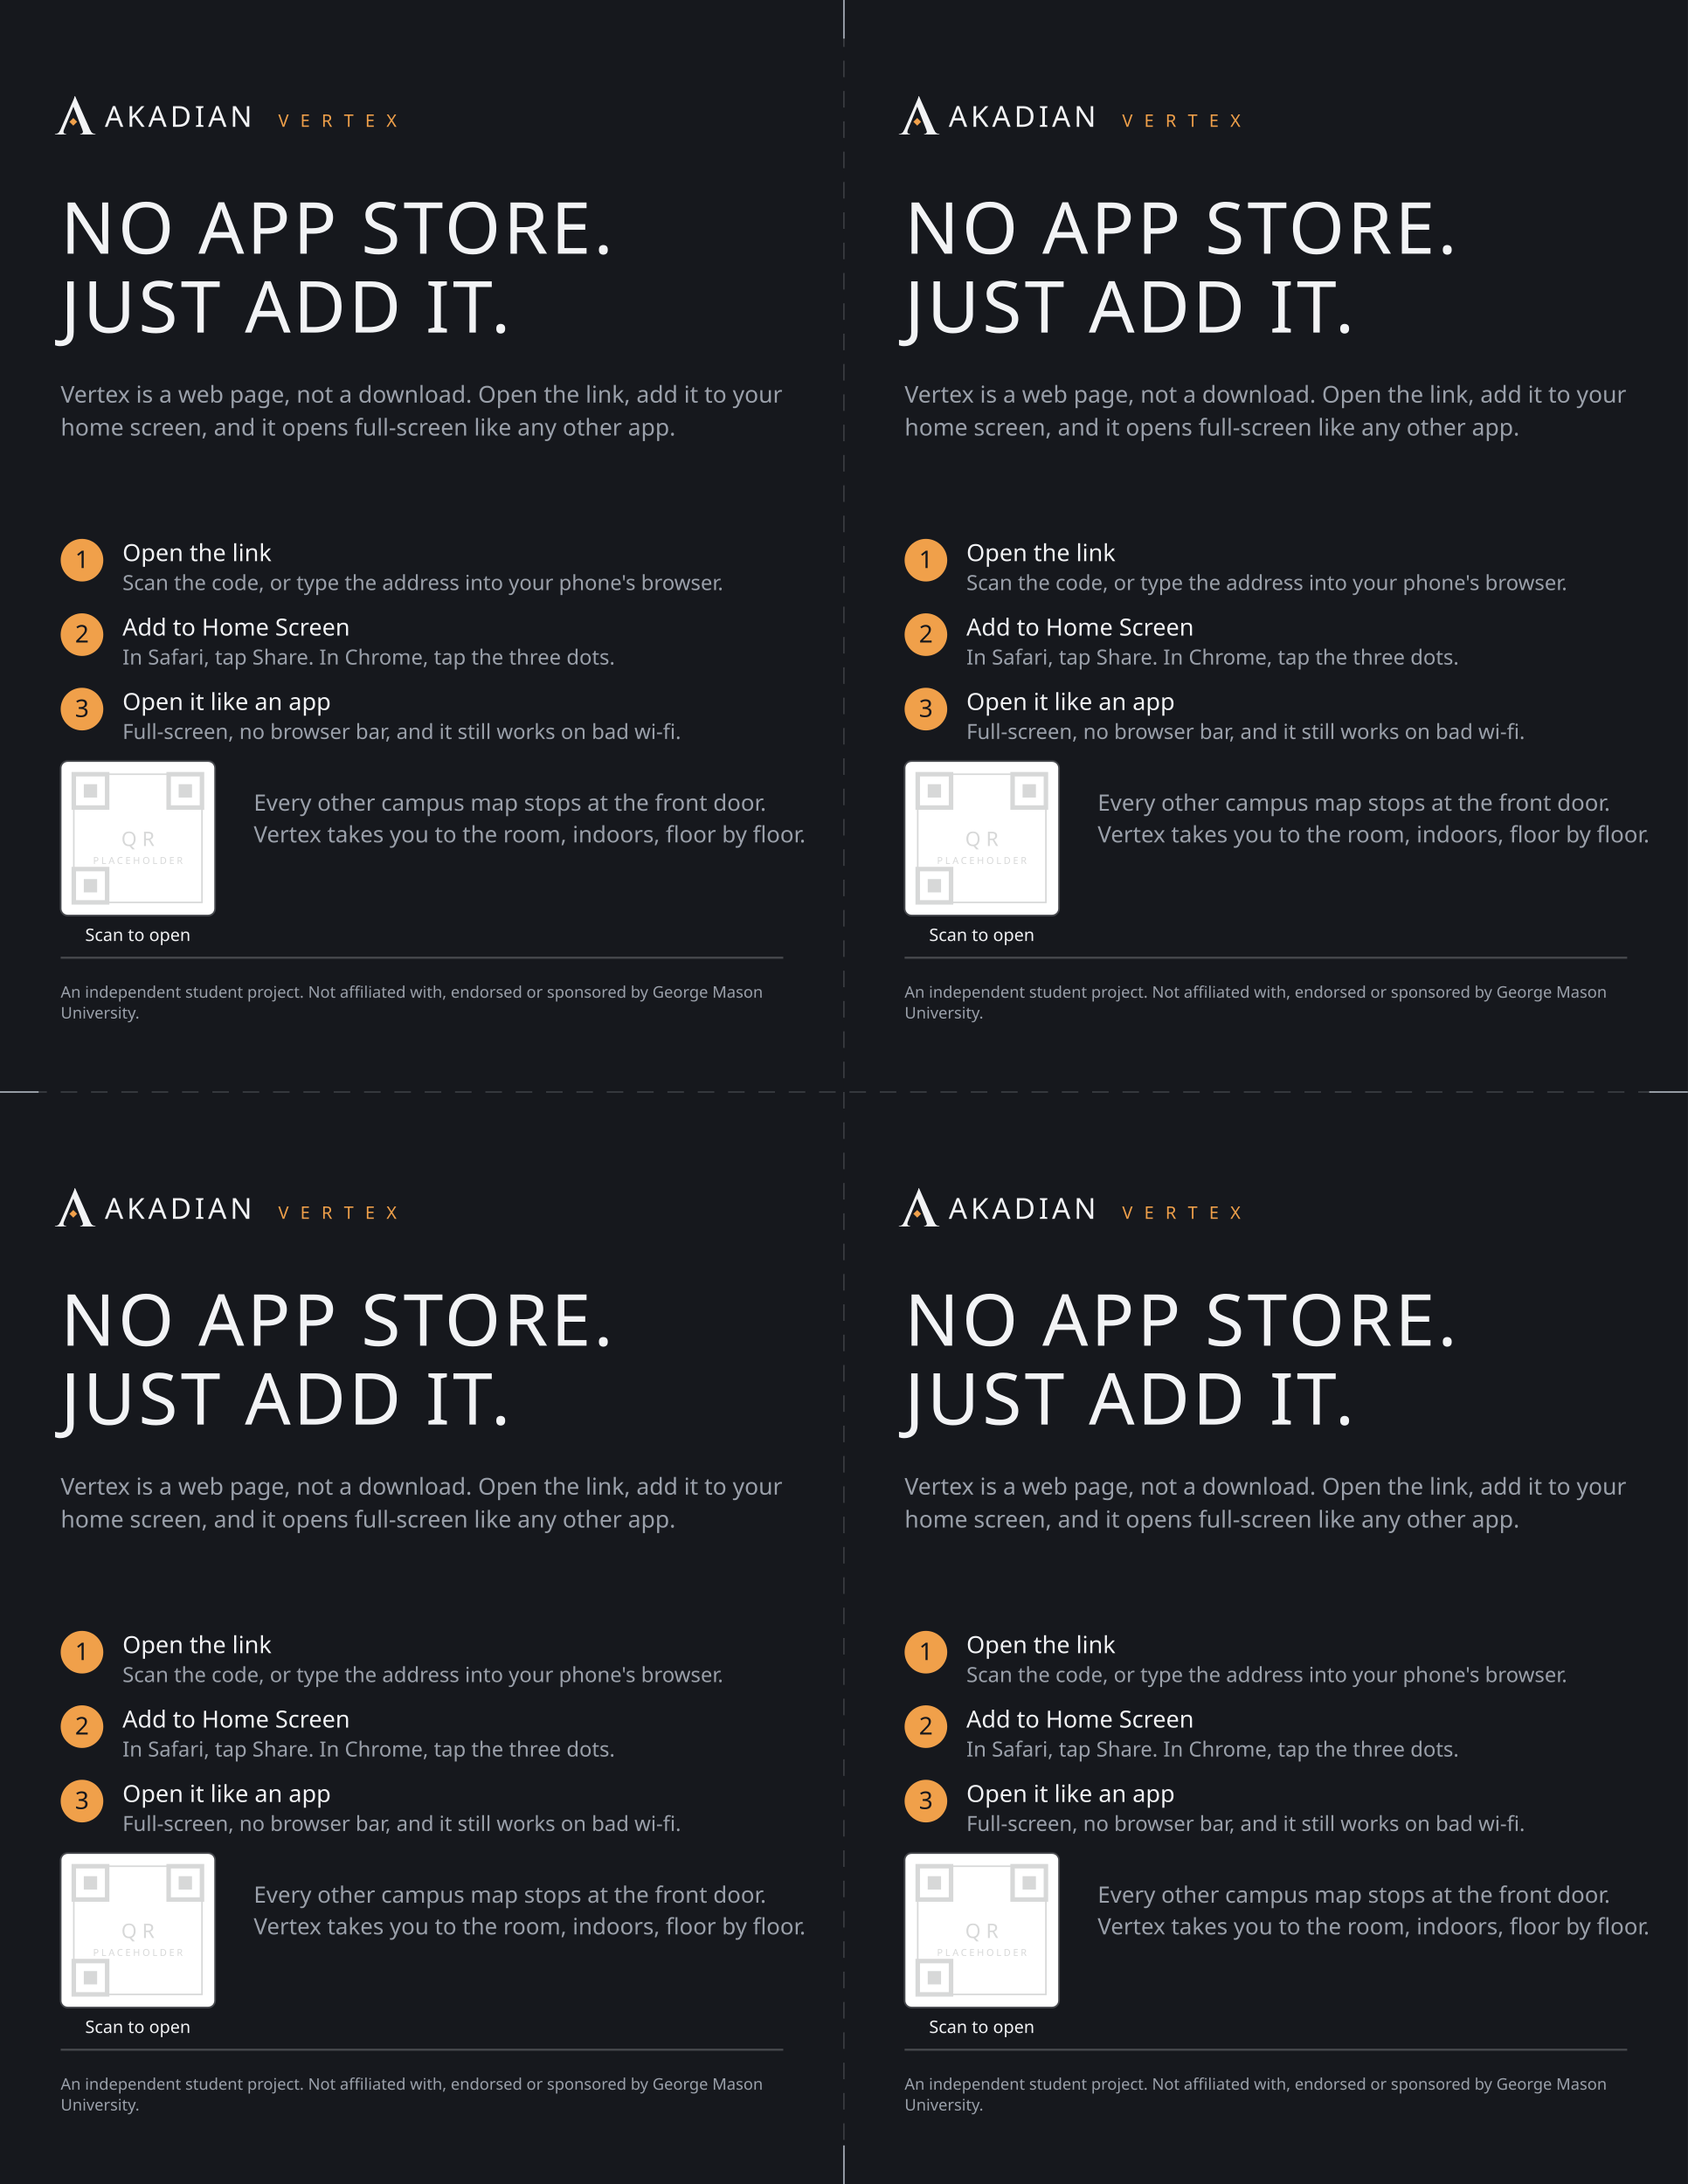
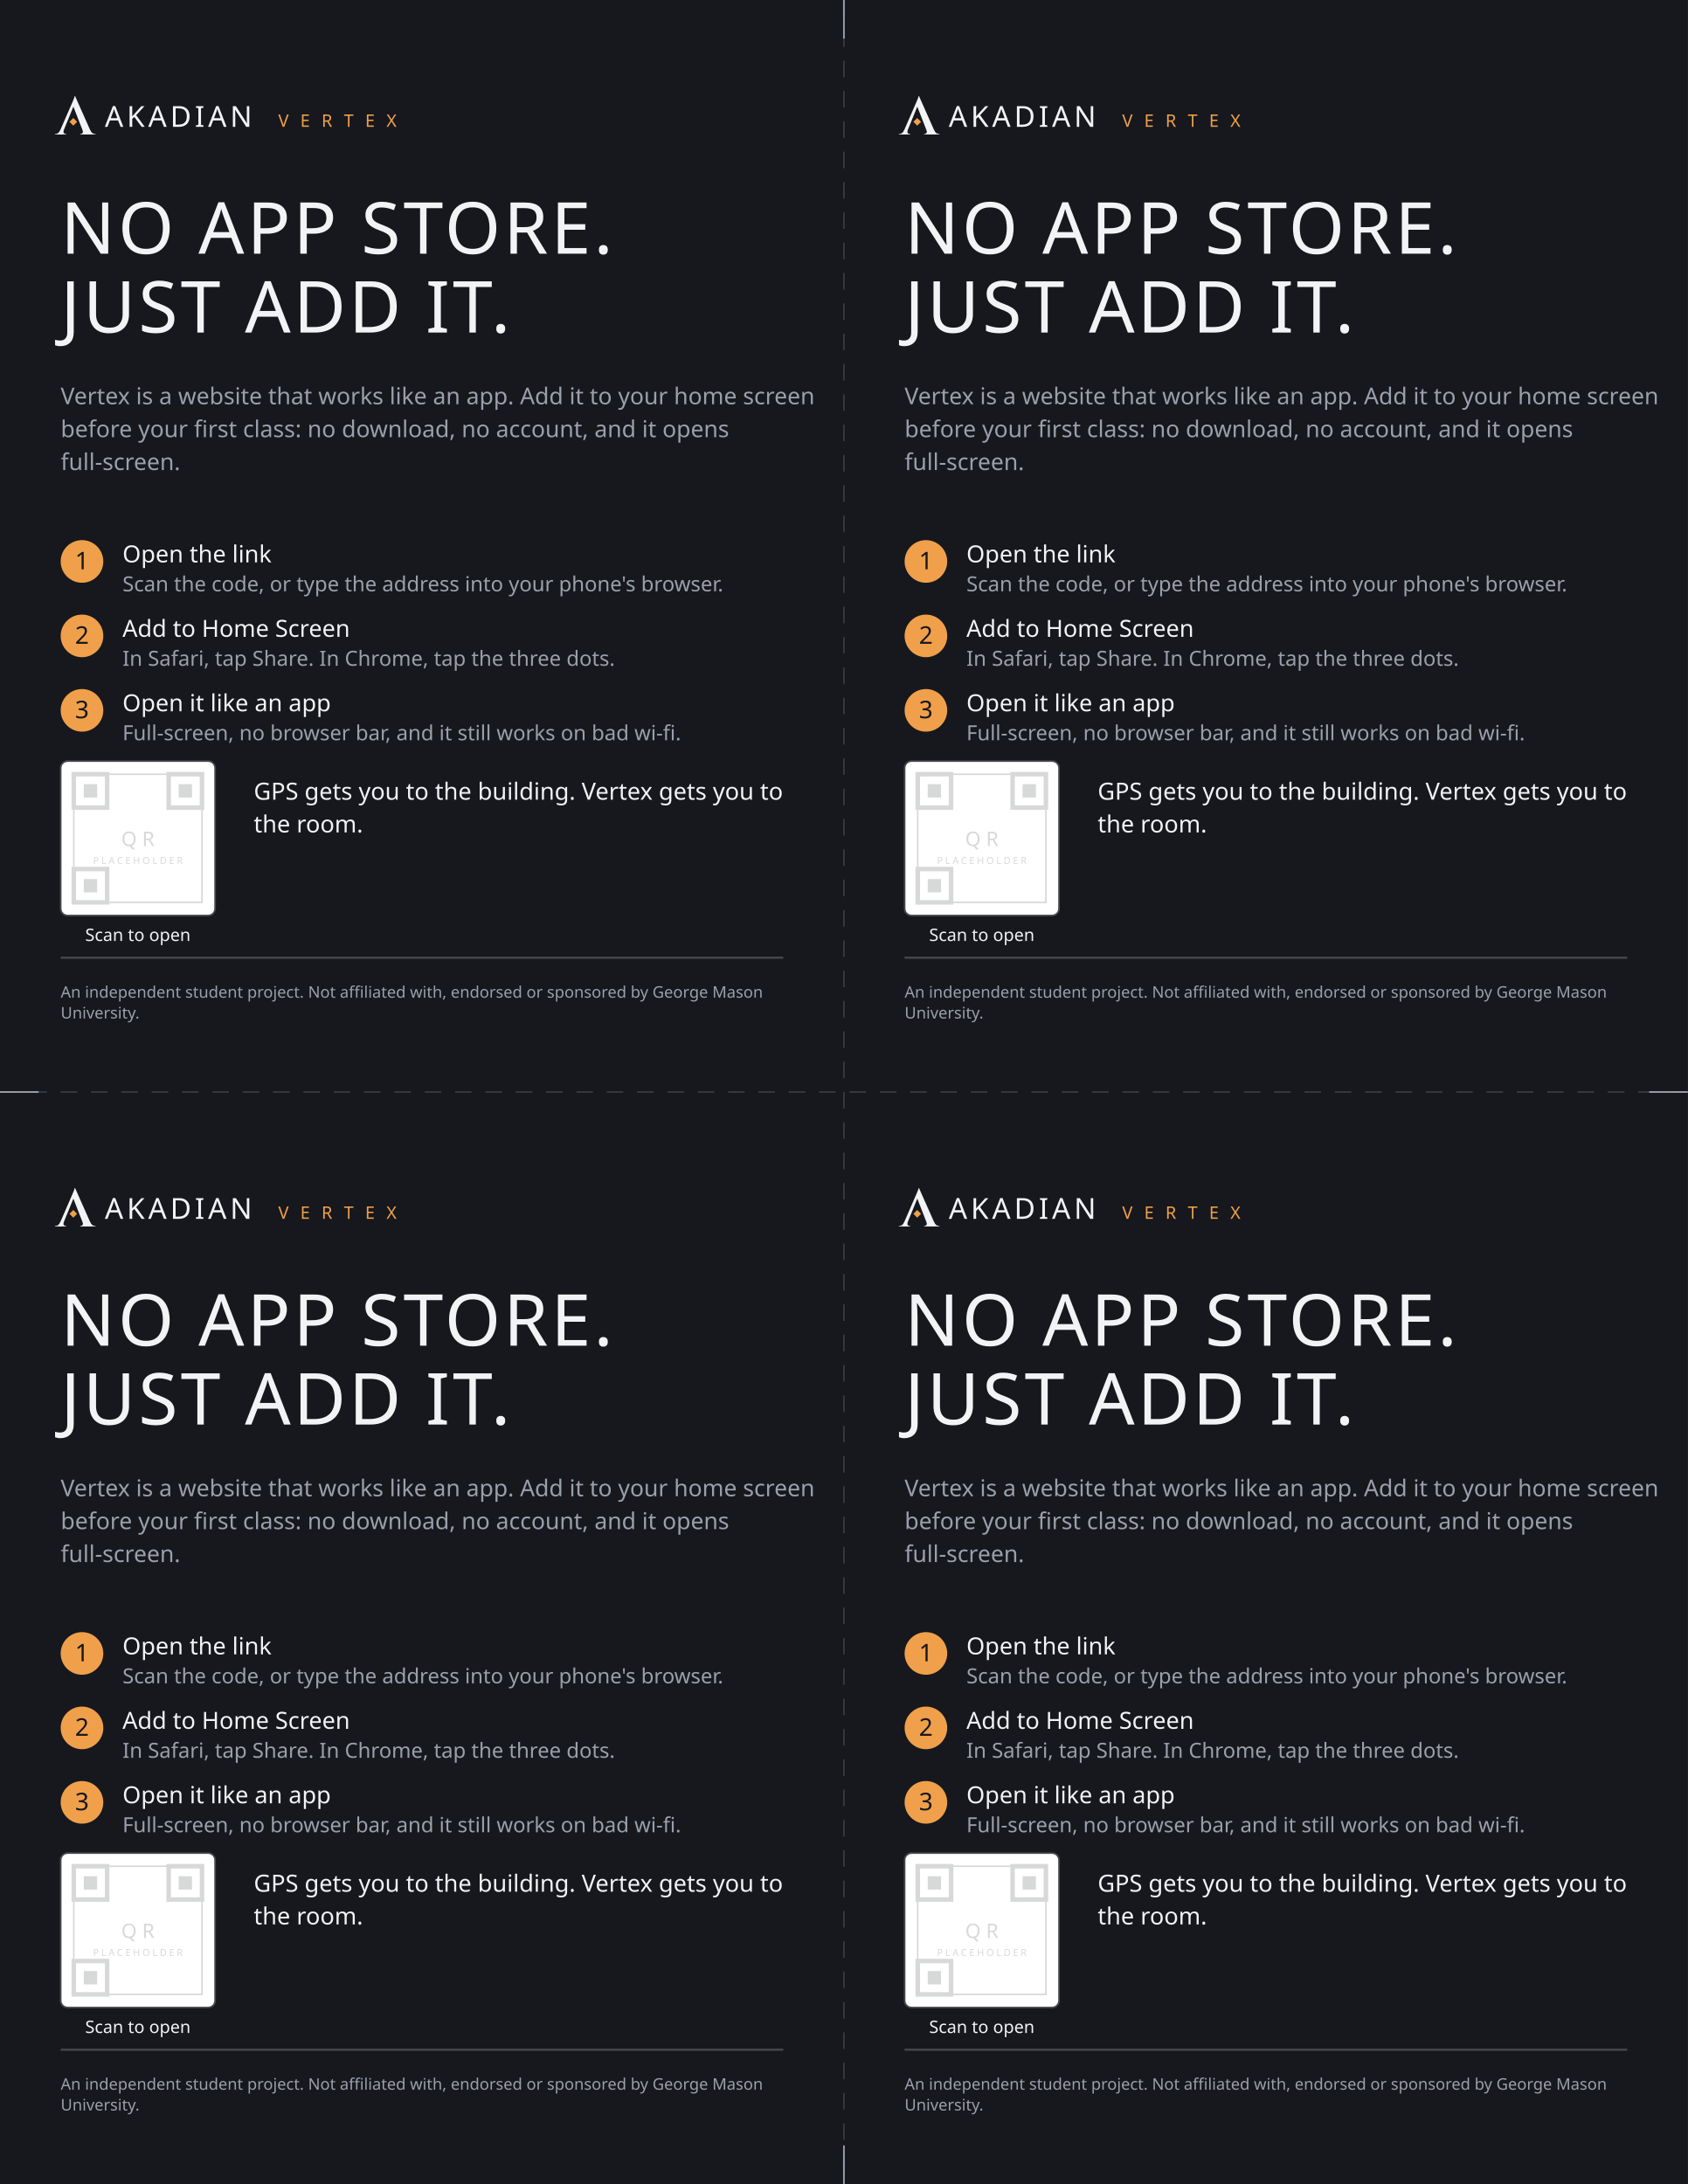
<svg xmlns="http://www.w3.org/2000/svg" width="612" height="792" viewBox="0 0 612 792">
  <rect x="0" y="0" width="612" height="792" fill="#16181d" />
  <rect x="0" y="0" width="306" height="396" fill="#16181d" />
  <path d="M 27.234 34.861 L 33.343 48.623 L 30.482 48.623 L 26.326 37.953 Z" fill="#f2f3f5" />
  <path d="M 23.079 47.328 L 23.055 47.392 L 23.034 47.454 L 23.017 47.514 L 23.003 47.574 L 22.994 47.63 L 22.986 47.686 L 22.984 47.74 L 22.984 47.792 L 22.988 47.842 L 22.995 47.893 L 23.007 47.939 L 23.021 47.985 L 23.038 48.03 L 23.057 48.072 L 23.077 48.113 L 23.1 48.152 L 23.125 48.188 L 23.152 48.225 L 23.179 48.258 L 23.21 48.291 L 23.241 48.32 L 23.276 48.349 L 23.311 48.376 L 23.349 48.401 L 23.388 48.424 L 23.427 48.445 L 23.465 48.465 L 23.504 48.482 L 23.542 48.496 L 23.581 48.509 L 23.62 48.521 L 23.658 48.531 L 23.697 48.536 L 23.736 48.542 L 23.774 48.544 L 23.813 48.546 L 23.987 48.546 L 23.987 48.739 L 19.928 48.739 L 19.928 48.546 L 19.928 48.546 L 19.93 48.546 L 19.934 48.546 L 19.938 48.546 L 19.943 48.546 L 19.949 48.546 L 19.957 48.546 L 19.967 48.546 L 19.976 48.546 L 19.988 48.546 L 20.001 48.546 L 20.015 48.546 L 20.028 48.546 L 20.042 48.546 L 20.054 48.546 L 20.063 48.546 L 20.073 48.546 L 20.081 48.546 L 20.086 48.546 L 20.092 48.546 L 20.096 48.546 L 20.1 48.546 L 20.102 48.546 L 20.102 48.546 L 20.175 48.544 L 20.251 48.538 L 20.326 48.529 L 20.401 48.515 L 20.477 48.498 L 20.554 48.476 L 20.63 48.451 L 20.707 48.422 L 20.784 48.388 L 20.863 48.351 L 20.941 48.31 L 21.02 48.266 L 21.097 48.215 L 21.173 48.161 L 21.246 48.101 L 21.318 48.038 L 21.385 47.966 L 21.453 47.891 L 21.517 47.81 L 21.579 47.725 L 21.639 47.634 L 21.695 47.537 L 21.751 47.435 L 21.803 47.328 Z" fill="#f2f3f5" />
  <path d="M 27.234 34.861 L 27.331 36.89 L 22.518 48.681 L 21.204 48.681 L 26.191 37.219 L 26.198 37.205 L 26.206 37.186 L 26.216 37.167 L 26.225 37.144 L 26.237 37.116 L 26.251 37.086 L 26.266 37.053 L 26.281 37.018 L 26.297 36.977 L 26.316 36.935 L 26.334 36.89 L 26.355 36.842 L 26.376 36.792 L 26.397 36.74 L 26.421 36.687 L 26.444 36.633 L 26.467 36.577 L 26.49 36.521 L 26.515 36.463 L 26.541 36.403 L 26.566 36.343 L 26.591 36.281 L 26.618 36.22 L 26.645 36.156 L 26.672 36.092 L 26.699 36.028 L 26.724 35.964 L 26.749 35.901 L 26.772 35.839 L 26.798 35.777 L 26.821 35.715 L 26.842 35.653 L 26.863 35.591 L 26.885 35.531 L 26.906 35.472 L 26.925 35.412 L 26.944 35.354 L 26.962 35.298 L 26.977 35.243 L 26.991 35.191 L 27.004 35.143 L 27.018 35.095 L 27.028 35.05 L 27.037 35.008 L 27.045 34.967 L 27.051 34.93 L 27.057 34.894 L 27.06 34.861 Z" fill="#f2f3f5" />
  <path d="M 29.979 47.328 L 32.763 47.328 L 32.815 47.435 L 32.871 47.537 L 32.927 47.634 L 32.987 47.725 L 33.049 47.81 L 33.113 47.891 L 33.18 47.966 L 33.248 48.038 L 33.319 48.101 L 33.393 48.161 L 33.468 48.215 L 33.546 48.266 L 33.625 48.31 L 33.702 48.351 L 33.781 48.388 L 33.859 48.422 L 33.936 48.451 L 34.011 48.476 L 34.089 48.498 L 34.164 48.515 L 34.239 48.529 L 34.315 48.538 L 34.39 48.544 L 34.464 48.546 L 34.464 48.546 L 34.466 48.546 L 34.468 48.546 L 34.471 48.546 L 34.477 48.546 L 34.483 48.546 L 34.491 48.546 L 34.498 48.546 L 34.506 48.546 L 34.518 48.546 L 34.529 48.546 L 34.541 48.546 L 34.553 48.546 L 34.564 48.546 L 34.576 48.546 L 34.584 48.546 L 34.591 48.546 L 34.599 48.546 L 34.605 48.546 L 34.611 48.546 L 34.614 48.546 L 34.616 48.546 L 34.618 48.546 L 34.618 48.546 L 34.618 48.739 L 29.071 48.739 L 29.071 48.546 L 29.245 48.546 L 29.305 48.544 L 29.365 48.536 L 29.423 48.527 L 29.481 48.511 L 29.537 48.49 L 29.593 48.467 L 29.647 48.438 L 29.701 48.405 L 29.751 48.366 L 29.803 48.324 L 29.854 48.277 L 29.902 48.227 L 29.946 48.173 L 29.985 48.113 L 30.016 48.051 L 30.039 47.985 L 30.057 47.916 L 30.066 47.842 L 30.07 47.767 L 30.064 47.686 L 30.055 47.603 L 30.035 47.514 L 30.012 47.423 L 29.979 47.328 Z" fill="#f2f3f5" />
  <path d="M 26.577 42.786 L 27.969 44.178 L 26.577 45.569 L 25.186 44.178 Z" fill="#f0a04a" />
  <text x="38.006" y="46" font-family="Cinzel" font-size="10.5" fill="#f2f3f5" letter-spacing="1.26">AKADIAN</text>
  <text x="100.901" y="46" font-family="Cinzel" font-size="6.3" fill="#f0a04a" letter-spacing="4.2">VERTEX</text>
  <text x="22" y="92" font-family="Cinzel" font-size="26" fill="#f2f3f5" letter-spacing="1.04">NO APP STORE.</text>
  <text x="22" y="120.6" font-family="Cinzel" font-size="26" fill="#f2f3f5" letter-spacing="1.04">JUST ADD IT.</text>
-   <text x="22" y="146" font-family="Sans" font-size="8.4" fill="#9aa0aa">Vertex is a web page, not a download. Open the link, add it to your</text>
-   <text x="22" y="157.928" font-family="Sans" font-size="8.4" fill="#9aa0aa">home screen, and it opens full-screen like any other app.</text>
-   <circle cx="29.728" cy="203.144" r="7.728" fill="#f0a04a" />
-   <text x="29.728" y="206" font-family="Sans-Black" font-size="8.82" fill="#15171c" text-anchor="middle">1</text>
-   <text x="44.411" y="203.48" font-family="Sans-Bold" font-size="8.568" fill="#f2f3f5">Open the link</text>
-   <text x="44.411" y="213.98" font-family="Sans" font-size="7.56" fill="#9aa0aa">Scan the code, or type the address into your phone's browser.</text>
-   <circle cx="29.728" cy="230.144" r="7.728" fill="#f0a04a" />
-   <text x="29.728" y="233" font-family="Sans-Black" font-size="8.82" fill="#15171c" text-anchor="middle">2</text>
-   <text x="44.411" y="230.48" font-family="Sans-Bold" font-size="8.568" fill="#f2f3f5">Add to Home Screen</text>
-   <text x="44.411" y="240.98" font-family="Sans" font-size="7.56" fill="#9aa0aa">In Safari, tap Share. In Chrome, tap the three dots.</text>
-   <circle cx="29.728" cy="257.144" r="7.728" fill="#f0a04a" />
-   <text x="29.728" y="260" font-family="Sans-Black" font-size="8.82" fill="#15171c" text-anchor="middle">3</text>
-   <text x="44.411" y="257.48" font-family="Sans-Bold" font-size="8.568" fill="#f2f3f5">Open it like an app</text>
-   <text x="44.411" y="267.98" font-family="Sans" font-size="7.56" fill="#9aa0aa">Full-screen, no browser bar, and it still works on bad wi-fi.</text>
+   <text x="22" y="146.6" font-family="Sans" font-size="8.4" fill="#9aa0aa">Vertex is a website that works like an app. Add it to your home screen</text>
+   <text x="22" y="158.528" font-family="Sans" font-size="8.4" fill="#9aa0aa">before your first class: no download, no account, and it opens</text>
+   <text x="22" y="170.456" font-family="Sans" font-size="8.4" fill="#9aa0aa">full-screen.</text>
+   <circle cx="29.728" cy="203.6" r="7.728" fill="#f0a04a" />
+   <text x="29.728" y="206.456" font-family="Sans-Black" font-size="8.82" fill="#15171c" text-anchor="middle">1</text>
+   <text x="44.411" y="203.936" font-family="Sans-Bold" font-size="8.568" fill="#f2f3f5">Open the link</text>
+   <text x="44.411" y="214.436" font-family="Sans" font-size="7.56" fill="#9aa0aa">Scan the code, or type the address into your phone's browser.</text>
+   <circle cx="29.728" cy="230.6" r="7.728" fill="#f0a04a" />
+   <text x="29.728" y="233.456" font-family="Sans-Black" font-size="8.82" fill="#15171c" text-anchor="middle">2</text>
+   <text x="44.411" y="230.936" font-family="Sans-Bold" font-size="8.568" fill="#f2f3f5">Add to Home Screen</text>
+   <text x="44.411" y="241.436" font-family="Sans" font-size="7.56" fill="#9aa0aa">In Safari, tap Share. In Chrome, tap the three dots.</text>
+   <circle cx="29.728" cy="257.6" r="7.728" fill="#f0a04a" />
+   <text x="29.728" y="260.456" font-family="Sans-Black" font-size="8.82" fill="#15171c" text-anchor="middle">3</text>
+   <text x="44.411" y="257.936" font-family="Sans-Bold" font-size="8.568" fill="#f2f3f5">Open it like an app</text>
+   <text x="44.411" y="268.436" font-family="Sans" font-size="7.56" fill="#9aa0aa">Full-screen, no browser bar, and it still works on bad wi-fi.</text>
  <rect x="22" y="276" width="56" height="56" rx="2.52" fill="#ffffff" stroke="#46484d" stroke-width="0.6" />
  <rect x="26.76" y="280.76" width="12.085" height="12.085" fill="none" stroke="#d7d8d8" stroke-width="1.627" />
  <rect x="30.385" y="284.385" width="4.834" height="4.834" fill="#d7d8d8" />
  <rect x="61.155" y="280.76" width="12.085" height="12.085" fill="none" stroke="#d7d8d8" stroke-width="1.627" />
  <rect x="64.781" y="284.385" width="4.834" height="4.834" fill="#d7d8d8" />
  <rect x="26.76" y="315.155" width="12.085" height="12.085" fill="none" stroke="#d7d8d8" stroke-width="1.627" />
  <rect x="30.385" y="318.781" width="4.834" height="4.834" fill="#d7d8d8" />
  <rect x="26.76" y="280.76" width="46.48" height="46.48" fill="none" stroke="#d7d8d8" stroke-width="0.558" />
  <text x="50" y="306.789" font-family="Sans-Black" font-size="7.242" fill="#d7d8d8" letter-spacing="1.906" text-anchor="middle">QR</text>
  <text x="50" y="313.296" font-family="Sans-Bold" font-size="3.506" fill="#d7d8d8" letter-spacing="0.838" text-anchor="middle">PLACEHOLDER</text>
  <text x="50" y="341.24" font-family="Sans-Bold" font-size="6.272" fill="#f2f3f5" text-anchor="middle">Scan to open</text>
-   <text x="92" y="294" font-family="Sans" font-size="8.2" fill="#9aa0aa">Every other campus map stops at the front door.</text>
-   <text x="92" y="305.48" font-family="Sans" font-size="8.2" fill="#9aa0aa">Vertex takes you to the room, indoors, floor by floor.</text>
+   <text x="92" y="290" font-family="Sans" font-size="8.6" fill="#f2f3f5">GPS gets you to the building. Vertex gets you to</text>
+   <text x="92" y="301.868" font-family="Sans" font-size="8.6" fill="#f2f3f5">the room.</text>
  <line x1="22" y1="347.3" x2="284" y2="347.3" stroke="#46484d" stroke-width="0.75" stroke-linecap="butt" />
  <text x="22" y="361.8" font-family="Sans" font-size="5.8" fill="#9aa0aa">An independent student project. Not affiliated with, endorsed or sponsored by George Mason</text>
  <text x="22" y="369.34" font-family="Sans" font-size="5.8" fill="#9aa0aa">University.</text>
  <rect x="306" y="0" width="306" height="396" fill="#16181d" />
  <path d="M 333.234 34.861 L 339.343 48.623 L 336.482 48.623 L 332.326 37.953 Z" fill="#f2f3f5" />
  <path d="M 329.079 47.328 L 329.055 47.392 L 329.034 47.454 L 329.017 47.514 L 329.003 47.574 L 328.994 47.63 L 328.986 47.686 L 328.984 47.74 L 328.984 47.792 L 328.988 47.842 L 328.995 47.893 L 329.007 47.939 L 329.021 47.985 L 329.038 48.03 L 329.057 48.072 L 329.077 48.113 L 329.1 48.152 L 329.125 48.188 L 329.152 48.225 L 329.179 48.258 L 329.21 48.291 L 329.241 48.32 L 329.276 48.349 L 329.311 48.376 L 329.349 48.401 L 329.388 48.424 L 329.427 48.445 L 329.465 48.465 L 329.504 48.482 L 329.542 48.496 L 329.581 48.509 L 329.62 48.521 L 329.658 48.531 L 329.697 48.536 L 329.736 48.542 L 329.774 48.544 L 329.813 48.546 L 329.987 48.546 L 329.987 48.739 L 325.928 48.739 L 325.928 48.546 L 325.928 48.546 L 325.93 48.546 L 325.934 48.546 L 325.938 48.546 L 325.943 48.546 L 325.949 48.546 L 325.957 48.546 L 325.967 48.546 L 325.976 48.546 L 325.988 48.546 L 326.001 48.546 L 326.015 48.546 L 326.028 48.546 L 326.042 48.546 L 326.054 48.546 L 326.063 48.546 L 326.073 48.546 L 326.081 48.546 L 326.086 48.546 L 326.092 48.546 L 326.096 48.546 L 326.1 48.546 L 326.102 48.546 L 326.102 48.546 L 326.175 48.544 L 326.251 48.538 L 326.326 48.529 L 326.401 48.515 L 326.477 48.498 L 326.554 48.476 L 326.63 48.451 L 326.707 48.422 L 326.784 48.388 L 326.863 48.351 L 326.941 48.31 L 327.02 48.266 L 327.097 48.215 L 327.173 48.161 L 327.246 48.101 L 327.318 48.038 L 327.385 47.966 L 327.453 47.891 L 327.517 47.81 L 327.579 47.725 L 327.639 47.634 L 327.695 47.537 L 327.751 47.435 L 327.803 47.328 Z" fill="#f2f3f5" />
  <path d="M 333.234 34.861 L 333.331 36.89 L 328.518 48.681 L 327.204 48.681 L 332.191 37.219 L 332.198 37.205 L 332.206 37.186 L 332.216 37.167 L 332.225 37.144 L 332.237 37.116 L 332.251 37.086 L 332.266 37.053 L 332.281 37.018 L 332.297 36.977 L 332.316 36.935 L 332.334 36.89 L 332.355 36.842 L 332.376 36.792 L 332.397 36.74 L 332.421 36.687 L 332.444 36.633 L 332.467 36.577 L 332.49 36.521 L 332.515 36.463 L 332.541 36.403 L 332.566 36.343 L 332.591 36.281 L 332.618 36.22 L 332.645 36.156 L 332.672 36.092 L 332.699 36.028 L 332.724 35.964 L 332.749 35.901 L 332.772 35.839 L 332.798 35.777 L 332.821 35.715 L 332.842 35.653 L 332.863 35.591 L 332.885 35.531 L 332.906 35.472 L 332.925 35.412 L 332.944 35.354 L 332.962 35.298 L 332.977 35.243 L 332.991 35.191 L 333.004 35.143 L 333.018 35.095 L 333.028 35.05 L 333.037 35.008 L 333.045 34.967 L 333.051 34.93 L 333.057 34.894 L 333.06 34.861 Z" fill="#f2f3f5" />
  <path d="M 335.979 47.328 L 338.763 47.328 L 338.815 47.435 L 338.871 47.537 L 338.927 47.634 L 338.987 47.725 L 339.049 47.81 L 339.113 47.891 L 339.18 47.966 L 339.248 48.038 L 339.319 48.101 L 339.393 48.161 L 339.468 48.215 L 339.546 48.266 L 339.625 48.31 L 339.702 48.351 L 339.781 48.388 L 339.859 48.422 L 339.936 48.451 L 340.011 48.476 L 340.089 48.498 L 340.164 48.515 L 340.239 48.529 L 340.315 48.538 L 340.39 48.544 L 340.464 48.546 L 340.464 48.546 L 340.466 48.546 L 340.468 48.546 L 340.471 48.546 L 340.477 48.546 L 340.483 48.546 L 340.491 48.546 L 340.498 48.546 L 340.506 48.546 L 340.518 48.546 L 340.529 48.546 L 340.541 48.546 L 340.553 48.546 L 340.564 48.546 L 340.576 48.546 L 340.584 48.546 L 340.591 48.546 L 340.599 48.546 L 340.605 48.546 L 340.611 48.546 L 340.614 48.546 L 340.616 48.546 L 340.618 48.546 L 340.618 48.546 L 340.618 48.739 L 335.071 48.739 L 335.071 48.546 L 335.245 48.546 L 335.305 48.544 L 335.365 48.536 L 335.423 48.527 L 335.481 48.511 L 335.537 48.49 L 335.593 48.467 L 335.647 48.438 L 335.701 48.405 L 335.751 48.366 L 335.803 48.324 L 335.854 48.277 L 335.902 48.227 L 335.946 48.173 L 335.985 48.113 L 336.016 48.051 L 336.039 47.985 L 336.057 47.916 L 336.066 47.842 L 336.07 47.767 L 336.064 47.686 L 336.055 47.603 L 336.035 47.514 L 336.012 47.423 L 335.979 47.328 Z" fill="#f2f3f5" />
  <path d="M 332.577 42.786 L 333.969 44.178 L 332.577 45.569 L 331.186 44.178 Z" fill="#f0a04a" />
  <text x="344.006" y="46" font-family="Cinzel" font-size="10.5" fill="#f2f3f5" letter-spacing="1.26">AKADIAN</text>
  <text x="406.901" y="46" font-family="Cinzel" font-size="6.3" fill="#f0a04a" letter-spacing="4.2">VERTEX</text>
  <text x="328" y="92" font-family="Cinzel" font-size="26" fill="#f2f3f5" letter-spacing="1.04">NO APP STORE.</text>
  <text x="328" y="120.6" font-family="Cinzel" font-size="26" fill="#f2f3f5" letter-spacing="1.04">JUST ADD IT.</text>
-   <text x="328" y="146" font-family="Sans" font-size="8.4" fill="#9aa0aa">Vertex is a web page, not a download. Open the link, add it to your</text>
-   <text x="328" y="157.928" font-family="Sans" font-size="8.4" fill="#9aa0aa">home screen, and it opens full-screen like any other app.</text>
-   <circle cx="335.728" cy="203.144" r="7.728" fill="#f0a04a" />
-   <text x="335.728" y="206" font-family="Sans-Black" font-size="8.82" fill="#15171c" text-anchor="middle">1</text>
-   <text x="350.411" y="203.48" font-family="Sans-Bold" font-size="8.568" fill="#f2f3f5">Open the link</text>
-   <text x="350.411" y="213.98" font-family="Sans" font-size="7.56" fill="#9aa0aa">Scan the code, or type the address into your phone's browser.</text>
-   <circle cx="335.728" cy="230.144" r="7.728" fill="#f0a04a" />
-   <text x="335.728" y="233" font-family="Sans-Black" font-size="8.82" fill="#15171c" text-anchor="middle">2</text>
-   <text x="350.411" y="230.48" font-family="Sans-Bold" font-size="8.568" fill="#f2f3f5">Add to Home Screen</text>
-   <text x="350.411" y="240.98" font-family="Sans" font-size="7.56" fill="#9aa0aa">In Safari, tap Share. In Chrome, tap the three dots.</text>
-   <circle cx="335.728" cy="257.144" r="7.728" fill="#f0a04a" />
-   <text x="335.728" y="260" font-family="Sans-Black" font-size="8.82" fill="#15171c" text-anchor="middle">3</text>
-   <text x="350.411" y="257.48" font-family="Sans-Bold" font-size="8.568" fill="#f2f3f5">Open it like an app</text>
-   <text x="350.411" y="267.98" font-family="Sans" font-size="7.56" fill="#9aa0aa">Full-screen, no browser bar, and it still works on bad wi-fi.</text>
+   <text x="328" y="146.6" font-family="Sans" font-size="8.4" fill="#9aa0aa">Vertex is a website that works like an app. Add it to your home screen</text>
+   <text x="328" y="158.528" font-family="Sans" font-size="8.4" fill="#9aa0aa">before your first class: no download, no account, and it opens</text>
+   <text x="328" y="170.456" font-family="Sans" font-size="8.4" fill="#9aa0aa">full-screen.</text>
+   <circle cx="335.728" cy="203.6" r="7.728" fill="#f0a04a" />
+   <text x="335.728" y="206.456" font-family="Sans-Black" font-size="8.82" fill="#15171c" text-anchor="middle">1</text>
+   <text x="350.411" y="203.936" font-family="Sans-Bold" font-size="8.568" fill="#f2f3f5">Open the link</text>
+   <text x="350.411" y="214.436" font-family="Sans" font-size="7.56" fill="#9aa0aa">Scan the code, or type the address into your phone's browser.</text>
+   <circle cx="335.728" cy="230.6" r="7.728" fill="#f0a04a" />
+   <text x="335.728" y="233.456" font-family="Sans-Black" font-size="8.82" fill="#15171c" text-anchor="middle">2</text>
+   <text x="350.411" y="230.936" font-family="Sans-Bold" font-size="8.568" fill="#f2f3f5">Add to Home Screen</text>
+   <text x="350.411" y="241.436" font-family="Sans" font-size="7.56" fill="#9aa0aa">In Safari, tap Share. In Chrome, tap the three dots.</text>
+   <circle cx="335.728" cy="257.6" r="7.728" fill="#f0a04a" />
+   <text x="335.728" y="260.456" font-family="Sans-Black" font-size="8.82" fill="#15171c" text-anchor="middle">3</text>
+   <text x="350.411" y="257.936" font-family="Sans-Bold" font-size="8.568" fill="#f2f3f5">Open it like an app</text>
+   <text x="350.411" y="268.436" font-family="Sans" font-size="7.56" fill="#9aa0aa">Full-screen, no browser bar, and it still works on bad wi-fi.</text>
  <rect x="328" y="276" width="56" height="56" rx="2.52" fill="#ffffff" stroke="#46484d" stroke-width="0.6" />
  <rect x="332.76" y="280.76" width="12.085" height="12.085" fill="none" stroke="#d7d8d8" stroke-width="1.627" />
  <rect x="336.385" y="284.385" width="4.834" height="4.834" fill="#d7d8d8" />
  <rect x="367.155" y="280.76" width="12.085" height="12.085" fill="none" stroke="#d7d8d8" stroke-width="1.627" />
  <rect x="370.781" y="284.385" width="4.834" height="4.834" fill="#d7d8d8" />
  <rect x="332.76" y="315.155" width="12.085" height="12.085" fill="none" stroke="#d7d8d8" stroke-width="1.627" />
  <rect x="336.385" y="318.781" width="4.834" height="4.834" fill="#d7d8d8" />
  <rect x="332.76" y="280.76" width="46.48" height="46.48" fill="none" stroke="#d7d8d8" stroke-width="0.558" />
  <text x="356" y="306.789" font-family="Sans-Black" font-size="7.242" fill="#d7d8d8" letter-spacing="1.906" text-anchor="middle">QR</text>
  <text x="356" y="313.296" font-family="Sans-Bold" font-size="3.506" fill="#d7d8d8" letter-spacing="0.838" text-anchor="middle">PLACEHOLDER</text>
  <text x="356" y="341.24" font-family="Sans-Bold" font-size="6.272" fill="#f2f3f5" text-anchor="middle">Scan to open</text>
-   <text x="398" y="294" font-family="Sans" font-size="8.2" fill="#9aa0aa">Every other campus map stops at the front door.</text>
-   <text x="398" y="305.48" font-family="Sans" font-size="8.2" fill="#9aa0aa">Vertex takes you to the room, indoors, floor by floor.</text>
+   <text x="398" y="290" font-family="Sans" font-size="8.6" fill="#f2f3f5">GPS gets you to the building. Vertex gets you to</text>
+   <text x="398" y="301.868" font-family="Sans" font-size="8.6" fill="#f2f3f5">the room.</text>
  <line x1="328" y1="347.3" x2="590" y2="347.3" stroke="#46484d" stroke-width="0.75" stroke-linecap="butt" />
  <text x="328" y="361.8" font-family="Sans" font-size="5.8" fill="#9aa0aa">An independent student project. Not affiliated with, endorsed or sponsored by George Mason</text>
  <text x="328" y="369.34" font-family="Sans" font-size="5.8" fill="#9aa0aa">University.</text>
  <rect x="0" y="396" width="306" height="396" fill="#16181d" />
  <path d="M 27.234 430.861 L 33.343 444.623 L 30.482 444.623 L 26.326 433.953 Z" fill="#f2f3f5" />
  <path d="M 23.079 443.328 L 23.055 443.392 L 23.034 443.454 L 23.017 443.514 L 23.003 443.574 L 22.994 443.63 L 22.986 443.686 L 22.984 443.74 L 22.984 443.792 L 22.988 443.842 L 22.995 443.893 L 23.007 443.939 L 23.021 443.985 L 23.038 444.03 L 23.057 444.072 L 23.077 444.113 L 23.1 444.152 L 23.125 444.188 L 23.152 444.225 L 23.179 444.258 L 23.21 444.291 L 23.241 444.32 L 23.276 444.349 L 23.311 444.376 L 23.349 444.401 L 23.388 444.424 L 23.427 444.445 L 23.465 444.465 L 23.504 444.482 L 23.542 444.496 L 23.581 444.509 L 23.62 444.521 L 23.658 444.531 L 23.697 444.536 L 23.736 444.542 L 23.774 444.544 L 23.813 444.546 L 23.987 444.546 L 23.987 444.739 L 19.928 444.739 L 19.928 444.546 L 19.928 444.546 L 19.93 444.546 L 19.934 444.546 L 19.938 444.546 L 19.943 444.546 L 19.949 444.546 L 19.957 444.546 L 19.967 444.546 L 19.976 444.546 L 19.988 444.546 L 20.001 444.546 L 20.015 444.546 L 20.028 444.546 L 20.042 444.546 L 20.054 444.546 L 20.063 444.546 L 20.073 444.546 L 20.081 444.546 L 20.086 444.546 L 20.092 444.546 L 20.096 444.546 L 20.1 444.546 L 20.102 444.546 L 20.102 444.546 L 20.175 444.544 L 20.251 444.538 L 20.326 444.529 L 20.401 444.515 L 20.477 444.498 L 20.554 444.476 L 20.63 444.451 L 20.707 444.422 L 20.784 444.388 L 20.863 444.351 L 20.941 444.31 L 21.02 444.266 L 21.097 444.215 L 21.173 444.161 L 21.246 444.101 L 21.318 444.038 L 21.385 443.966 L 21.453 443.891 L 21.517 443.81 L 21.579 443.725 L 21.639 443.634 L 21.695 443.537 L 21.751 443.435 L 21.803 443.328 Z" fill="#f2f3f5" />
  <path d="M 27.234 430.861 L 27.331 432.89 L 22.518 444.681 L 21.204 444.681 L 26.191 433.219 L 26.198 433.205 L 26.206 433.186 L 26.216 433.167 L 26.225 433.144 L 26.237 433.116 L 26.251 433.086 L 26.266 433.053 L 26.281 433.018 L 26.297 432.977 L 26.316 432.935 L 26.334 432.89 L 26.355 432.842 L 26.376 432.792 L 26.397 432.74 L 26.421 432.687 L 26.444 432.633 L 26.467 432.577 L 26.49 432.521 L 26.515 432.463 L 26.541 432.403 L 26.566 432.343 L 26.591 432.281 L 26.618 432.22 L 26.645 432.156 L 26.672 432.092 L 26.699 432.028 L 26.724 431.964 L 26.749 431.901 L 26.772 431.839 L 26.798 431.777 L 26.821 431.715 L 26.842 431.653 L 26.863 431.591 L 26.885 431.531 L 26.906 431.472 L 26.925 431.412 L 26.944 431.354 L 26.962 431.298 L 26.977 431.243 L 26.991 431.191 L 27.004 431.143 L 27.018 431.095 L 27.028 431.05 L 27.037 431.008 L 27.045 430.967 L 27.051 430.93 L 27.057 430.894 L 27.06 430.861 Z" fill="#f2f3f5" />
  <path d="M 29.979 443.328 L 32.763 443.328 L 32.815 443.435 L 32.871 443.537 L 32.927 443.634 L 32.987 443.725 L 33.049 443.81 L 33.113 443.891 L 33.18 443.966 L 33.248 444.038 L 33.319 444.101 L 33.393 444.161 L 33.468 444.215 L 33.546 444.266 L 33.625 444.31 L 33.702 444.351 L 33.781 444.388 L 33.859 444.422 L 33.936 444.451 L 34.011 444.476 L 34.089 444.498 L 34.164 444.515 L 34.239 444.529 L 34.315 444.538 L 34.39 444.544 L 34.464 444.546 L 34.464 444.546 L 34.466 444.546 L 34.468 444.546 L 34.471 444.546 L 34.477 444.546 L 34.483 444.546 L 34.491 444.546 L 34.498 444.546 L 34.506 444.546 L 34.518 444.546 L 34.529 444.546 L 34.541 444.546 L 34.553 444.546 L 34.564 444.546 L 34.576 444.546 L 34.584 444.546 L 34.591 444.546 L 34.599 444.546 L 34.605 444.546 L 34.611 444.546 L 34.614 444.546 L 34.616 444.546 L 34.618 444.546 L 34.618 444.546 L 34.618 444.739 L 29.071 444.739 L 29.071 444.546 L 29.245 444.546 L 29.305 444.544 L 29.365 444.536 L 29.423 444.527 L 29.481 444.511 L 29.537 444.49 L 29.593 444.467 L 29.647 444.438 L 29.701 444.405 L 29.751 444.366 L 29.803 444.324 L 29.854 444.277 L 29.902 444.227 L 29.946 444.173 L 29.985 444.113 L 30.016 444.051 L 30.039 443.985 L 30.057 443.916 L 30.066 443.842 L 30.07 443.767 L 30.064 443.686 L 30.055 443.603 L 30.035 443.514 L 30.012 443.423 L 29.979 443.328 Z" fill="#f2f3f5" />
  <path d="M 26.577 438.786 L 27.969 440.178 L 26.577 441.569 L 25.186 440.178 Z" fill="#f0a04a" />
  <text x="38.006" y="442" font-family="Cinzel" font-size="10.5" fill="#f2f3f5" letter-spacing="1.26">AKADIAN</text>
  <text x="100.901" y="442" font-family="Cinzel" font-size="6.3" fill="#f0a04a" letter-spacing="4.2">VERTEX</text>
  <text x="22" y="488" font-family="Cinzel" font-size="26" fill="#f2f3f5" letter-spacing="1.04">NO APP STORE.</text>
  <text x="22" y="516.6" font-family="Cinzel" font-size="26" fill="#f2f3f5" letter-spacing="1.04">JUST ADD IT.</text>
-   <text x="22" y="542" font-family="Sans" font-size="8.4" fill="#9aa0aa">Vertex is a web page, not a download. Open the link, add it to your</text>
-   <text x="22" y="553.928" font-family="Sans" font-size="8.4" fill="#9aa0aa">home screen, and it opens full-screen like any other app.</text>
-   <circle cx="29.728" cy="599.144" r="7.728" fill="#f0a04a" />
-   <text x="29.728" y="602" font-family="Sans-Black" font-size="8.82" fill="#15171c" text-anchor="middle">1</text>
-   <text x="44.411" y="599.48" font-family="Sans-Bold" font-size="8.568" fill="#f2f3f5">Open the link</text>
-   <text x="44.411" y="609.98" font-family="Sans" font-size="7.56" fill="#9aa0aa">Scan the code, or type the address into your phone's browser.</text>
-   <circle cx="29.728" cy="626.144" r="7.728" fill="#f0a04a" />
-   <text x="29.728" y="629" font-family="Sans-Black" font-size="8.82" fill="#15171c" text-anchor="middle">2</text>
-   <text x="44.411" y="626.48" font-family="Sans-Bold" font-size="8.568" fill="#f2f3f5">Add to Home Screen</text>
-   <text x="44.411" y="636.98" font-family="Sans" font-size="7.56" fill="#9aa0aa">In Safari, tap Share. In Chrome, tap the three dots.</text>
-   <circle cx="29.728" cy="653.144" r="7.728" fill="#f0a04a" />
-   <text x="29.728" y="656" font-family="Sans-Black" font-size="8.82" fill="#15171c" text-anchor="middle">3</text>
-   <text x="44.411" y="653.48" font-family="Sans-Bold" font-size="8.568" fill="#f2f3f5">Open it like an app</text>
-   <text x="44.411" y="663.98" font-family="Sans" font-size="7.56" fill="#9aa0aa">Full-screen, no browser bar, and it still works on bad wi-fi.</text>
+   <text x="22" y="542.6" font-family="Sans" font-size="8.4" fill="#9aa0aa">Vertex is a website that works like an app. Add it to your home screen</text>
+   <text x="22" y="554.528" font-family="Sans" font-size="8.4" fill="#9aa0aa">before your first class: no download, no account, and it opens</text>
+   <text x="22" y="566.456" font-family="Sans" font-size="8.4" fill="#9aa0aa">full-screen.</text>
+   <circle cx="29.728" cy="599.6" r="7.728" fill="#f0a04a" />
+   <text x="29.728" y="602.456" font-family="Sans-Black" font-size="8.82" fill="#15171c" text-anchor="middle">1</text>
+   <text x="44.411" y="599.936" font-family="Sans-Bold" font-size="8.568" fill="#f2f3f5">Open the link</text>
+   <text x="44.411" y="610.436" font-family="Sans" font-size="7.56" fill="#9aa0aa">Scan the code, or type the address into your phone's browser.</text>
+   <circle cx="29.728" cy="626.6" r="7.728" fill="#f0a04a" />
+   <text x="29.728" y="629.456" font-family="Sans-Black" font-size="8.82" fill="#15171c" text-anchor="middle">2</text>
+   <text x="44.411" y="626.936" font-family="Sans-Bold" font-size="8.568" fill="#f2f3f5">Add to Home Screen</text>
+   <text x="44.411" y="637.436" font-family="Sans" font-size="7.56" fill="#9aa0aa">In Safari, tap Share. In Chrome, tap the three dots.</text>
+   <circle cx="29.728" cy="653.6" r="7.728" fill="#f0a04a" />
+   <text x="29.728" y="656.456" font-family="Sans-Black" font-size="8.82" fill="#15171c" text-anchor="middle">3</text>
+   <text x="44.411" y="653.936" font-family="Sans-Bold" font-size="8.568" fill="#f2f3f5">Open it like an app</text>
+   <text x="44.411" y="664.436" font-family="Sans" font-size="7.56" fill="#9aa0aa">Full-screen, no browser bar, and it still works on bad wi-fi.</text>
  <rect x="22" y="672" width="56" height="56" rx="2.52" fill="#ffffff" stroke="#46484d" stroke-width="0.6" />
  <rect x="26.76" y="676.76" width="12.085" height="12.085" fill="none" stroke="#d7d8d8" stroke-width="1.627" />
  <rect x="30.385" y="680.385" width="4.834" height="4.834" fill="#d7d8d8" />
  <rect x="61.155" y="676.76" width="12.085" height="12.085" fill="none" stroke="#d7d8d8" stroke-width="1.627" />
  <rect x="64.781" y="680.385" width="4.834" height="4.834" fill="#d7d8d8" />
  <rect x="26.76" y="711.155" width="12.085" height="12.085" fill="none" stroke="#d7d8d8" stroke-width="1.627" />
  <rect x="30.385" y="714.781" width="4.834" height="4.834" fill="#d7d8d8" />
  <rect x="26.76" y="676.76" width="46.48" height="46.48" fill="none" stroke="#d7d8d8" stroke-width="0.558" />
  <text x="50" y="702.789" font-family="Sans-Black" font-size="7.242" fill="#d7d8d8" letter-spacing="1.906" text-anchor="middle">QR</text>
  <text x="50" y="709.296" font-family="Sans-Bold" font-size="3.506" fill="#d7d8d8" letter-spacing="0.838" text-anchor="middle">PLACEHOLDER</text>
  <text x="50" y="737.24" font-family="Sans-Bold" font-size="6.272" fill="#f2f3f5" text-anchor="middle">Scan to open</text>
-   <text x="92" y="690" font-family="Sans" font-size="8.2" fill="#9aa0aa">Every other campus map stops at the front door.</text>
-   <text x="92" y="701.48" font-family="Sans" font-size="8.2" fill="#9aa0aa">Vertex takes you to the room, indoors, floor by floor.</text>
+   <text x="92" y="686" font-family="Sans" font-size="8.6" fill="#f2f3f5">GPS gets you to the building. Vertex gets you to</text>
+   <text x="92" y="697.868" font-family="Sans" font-size="8.6" fill="#f2f3f5">the room.</text>
  <line x1="22" y1="743.3" x2="284" y2="743.3" stroke="#46484d" stroke-width="0.75" stroke-linecap="butt" />
  <text x="22" y="757.8" font-family="Sans" font-size="5.8" fill="#9aa0aa">An independent student project. Not affiliated with, endorsed or sponsored by George Mason</text>
  <text x="22" y="765.34" font-family="Sans" font-size="5.8" fill="#9aa0aa">University.</text>
  <rect x="306" y="396" width="306" height="396" fill="#16181d" />
  <path d="M 333.234 430.861 L 339.343 444.623 L 336.482 444.623 L 332.326 433.953 Z" fill="#f2f3f5" />
  <path d="M 329.079 443.328 L 329.055 443.392 L 329.034 443.454 L 329.017 443.514 L 329.003 443.574 L 328.994 443.63 L 328.986 443.686 L 328.984 443.74 L 328.984 443.792 L 328.988 443.842 L 328.995 443.893 L 329.007 443.939 L 329.021 443.985 L 329.038 444.03 L 329.057 444.072 L 329.077 444.113 L 329.1 444.152 L 329.125 444.188 L 329.152 444.225 L 329.179 444.258 L 329.21 444.291 L 329.241 444.32 L 329.276 444.349 L 329.311 444.376 L 329.349 444.401 L 329.388 444.424 L 329.427 444.445 L 329.465 444.465 L 329.504 444.482 L 329.542 444.496 L 329.581 444.509 L 329.62 444.521 L 329.658 444.531 L 329.697 444.536 L 329.736 444.542 L 329.774 444.544 L 329.813 444.546 L 329.987 444.546 L 329.987 444.739 L 325.928 444.739 L 325.928 444.546 L 325.928 444.546 L 325.93 444.546 L 325.934 444.546 L 325.938 444.546 L 325.943 444.546 L 325.949 444.546 L 325.957 444.546 L 325.967 444.546 L 325.976 444.546 L 325.988 444.546 L 326.001 444.546 L 326.015 444.546 L 326.028 444.546 L 326.042 444.546 L 326.054 444.546 L 326.063 444.546 L 326.073 444.546 L 326.081 444.546 L 326.086 444.546 L 326.092 444.546 L 326.096 444.546 L 326.1 444.546 L 326.102 444.546 L 326.102 444.546 L 326.175 444.544 L 326.251 444.538 L 326.326 444.529 L 326.401 444.515 L 326.477 444.498 L 326.554 444.476 L 326.63 444.451 L 326.707 444.422 L 326.784 444.388 L 326.863 444.351 L 326.941 444.31 L 327.02 444.266 L 327.097 444.215 L 327.173 444.161 L 327.246 444.101 L 327.318 444.038 L 327.385 443.966 L 327.453 443.891 L 327.517 443.81 L 327.579 443.725 L 327.639 443.634 L 327.695 443.537 L 327.751 443.435 L 327.803 443.328 Z" fill="#f2f3f5" />
  <path d="M 333.234 430.861 L 333.331 432.89 L 328.518 444.681 L 327.204 444.681 L 332.191 433.219 L 332.198 433.205 L 332.206 433.186 L 332.216 433.167 L 332.225 433.144 L 332.237 433.116 L 332.251 433.086 L 332.266 433.053 L 332.281 433.018 L 332.297 432.977 L 332.316 432.935 L 332.334 432.89 L 332.355 432.842 L 332.376 432.792 L 332.397 432.74 L 332.421 432.687 L 332.444 432.633 L 332.467 432.577 L 332.49 432.521 L 332.515 432.463 L 332.541 432.403 L 332.566 432.343 L 332.591 432.281 L 332.618 432.22 L 332.645 432.156 L 332.672 432.092 L 332.699 432.028 L 332.724 431.964 L 332.749 431.901 L 332.772 431.839 L 332.798 431.777 L 332.821 431.715 L 332.842 431.653 L 332.863 431.591 L 332.885 431.531 L 332.906 431.472 L 332.925 431.412 L 332.944 431.354 L 332.962 431.298 L 332.977 431.243 L 332.991 431.191 L 333.004 431.143 L 333.018 431.095 L 333.028 431.05 L 333.037 431.008 L 333.045 430.967 L 333.051 430.93 L 333.057 430.894 L 333.06 430.861 Z" fill="#f2f3f5" />
  <path d="M 335.979 443.328 L 338.763 443.328 L 338.815 443.435 L 338.871 443.537 L 338.927 443.634 L 338.987 443.725 L 339.049 443.81 L 339.113 443.891 L 339.18 443.966 L 339.248 444.038 L 339.319 444.101 L 339.393 444.161 L 339.468 444.215 L 339.546 444.266 L 339.625 444.31 L 339.702 444.351 L 339.781 444.388 L 339.859 444.422 L 339.936 444.451 L 340.011 444.476 L 340.089 444.498 L 340.164 444.515 L 340.239 444.529 L 340.315 444.538 L 340.39 444.544 L 340.464 444.546 L 340.464 444.546 L 340.466 444.546 L 340.468 444.546 L 340.471 444.546 L 340.477 444.546 L 340.483 444.546 L 340.491 444.546 L 340.498 444.546 L 340.506 444.546 L 340.518 444.546 L 340.529 444.546 L 340.541 444.546 L 340.553 444.546 L 340.564 444.546 L 340.576 444.546 L 340.584 444.546 L 340.591 444.546 L 340.599 444.546 L 340.605 444.546 L 340.611 444.546 L 340.614 444.546 L 340.616 444.546 L 340.618 444.546 L 340.618 444.546 L 340.618 444.739 L 335.071 444.739 L 335.071 444.546 L 335.245 444.546 L 335.305 444.544 L 335.365 444.536 L 335.423 444.527 L 335.481 444.511 L 335.537 444.49 L 335.593 444.467 L 335.647 444.438 L 335.701 444.405 L 335.751 444.366 L 335.803 444.324 L 335.854 444.277 L 335.902 444.227 L 335.946 444.173 L 335.985 444.113 L 336.016 444.051 L 336.039 443.985 L 336.057 443.916 L 336.066 443.842 L 336.07 443.767 L 336.064 443.686 L 336.055 443.603 L 336.035 443.514 L 336.012 443.423 L 335.979 443.328 Z" fill="#f2f3f5" />
  <path d="M 332.577 438.786 L 333.969 440.178 L 332.577 441.569 L 331.186 440.178 Z" fill="#f0a04a" />
  <text x="344.006" y="442" font-family="Cinzel" font-size="10.5" fill="#f2f3f5" letter-spacing="1.26">AKADIAN</text>
  <text x="406.901" y="442" font-family="Cinzel" font-size="6.3" fill="#f0a04a" letter-spacing="4.2">VERTEX</text>
  <text x="328" y="488" font-family="Cinzel" font-size="26" fill="#f2f3f5" letter-spacing="1.04">NO APP STORE.</text>
  <text x="328" y="516.6" font-family="Cinzel" font-size="26" fill="#f2f3f5" letter-spacing="1.04">JUST ADD IT.</text>
-   <text x="328" y="542" font-family="Sans" font-size="8.4" fill="#9aa0aa">Vertex is a web page, not a download. Open the link, add it to your</text>
-   <text x="328" y="553.928" font-family="Sans" font-size="8.4" fill="#9aa0aa">home screen, and it opens full-screen like any other app.</text>
-   <circle cx="335.728" cy="599.144" r="7.728" fill="#f0a04a" />
-   <text x="335.728" y="602" font-family="Sans-Black" font-size="8.82" fill="#15171c" text-anchor="middle">1</text>
-   <text x="350.411" y="599.48" font-family="Sans-Bold" font-size="8.568" fill="#f2f3f5">Open the link</text>
-   <text x="350.411" y="609.98" font-family="Sans" font-size="7.56" fill="#9aa0aa">Scan the code, or type the address into your phone's browser.</text>
-   <circle cx="335.728" cy="626.144" r="7.728" fill="#f0a04a" />
-   <text x="335.728" y="629" font-family="Sans-Black" font-size="8.82" fill="#15171c" text-anchor="middle">2</text>
-   <text x="350.411" y="626.48" font-family="Sans-Bold" font-size="8.568" fill="#f2f3f5">Add to Home Screen</text>
-   <text x="350.411" y="636.98" font-family="Sans" font-size="7.56" fill="#9aa0aa">In Safari, tap Share. In Chrome, tap the three dots.</text>
-   <circle cx="335.728" cy="653.144" r="7.728" fill="#f0a04a" />
-   <text x="335.728" y="656" font-family="Sans-Black" font-size="8.82" fill="#15171c" text-anchor="middle">3</text>
-   <text x="350.411" y="653.48" font-family="Sans-Bold" font-size="8.568" fill="#f2f3f5">Open it like an app</text>
-   <text x="350.411" y="663.98" font-family="Sans" font-size="7.56" fill="#9aa0aa">Full-screen, no browser bar, and it still works on bad wi-fi.</text>
+   <text x="328" y="542.6" font-family="Sans" font-size="8.4" fill="#9aa0aa">Vertex is a website that works like an app. Add it to your home screen</text>
+   <text x="328" y="554.528" font-family="Sans" font-size="8.4" fill="#9aa0aa">before your first class: no download, no account, and it opens</text>
+   <text x="328" y="566.456" font-family="Sans" font-size="8.4" fill="#9aa0aa">full-screen.</text>
+   <circle cx="335.728" cy="599.6" r="7.728" fill="#f0a04a" />
+   <text x="335.728" y="602.456" font-family="Sans-Black" font-size="8.82" fill="#15171c" text-anchor="middle">1</text>
+   <text x="350.411" y="599.936" font-family="Sans-Bold" font-size="8.568" fill="#f2f3f5">Open the link</text>
+   <text x="350.411" y="610.436" font-family="Sans" font-size="7.56" fill="#9aa0aa">Scan the code, or type the address into your phone's browser.</text>
+   <circle cx="335.728" cy="626.6" r="7.728" fill="#f0a04a" />
+   <text x="335.728" y="629.456" font-family="Sans-Black" font-size="8.82" fill="#15171c" text-anchor="middle">2</text>
+   <text x="350.411" y="626.936" font-family="Sans-Bold" font-size="8.568" fill="#f2f3f5">Add to Home Screen</text>
+   <text x="350.411" y="637.436" font-family="Sans" font-size="7.56" fill="#9aa0aa">In Safari, tap Share. In Chrome, tap the three dots.</text>
+   <circle cx="335.728" cy="653.6" r="7.728" fill="#f0a04a" />
+   <text x="335.728" y="656.456" font-family="Sans-Black" font-size="8.82" fill="#15171c" text-anchor="middle">3</text>
+   <text x="350.411" y="653.936" font-family="Sans-Bold" font-size="8.568" fill="#f2f3f5">Open it like an app</text>
+   <text x="350.411" y="664.436" font-family="Sans" font-size="7.56" fill="#9aa0aa">Full-screen, no browser bar, and it still works on bad wi-fi.</text>
  <rect x="328" y="672" width="56" height="56" rx="2.52" fill="#ffffff" stroke="#46484d" stroke-width="0.6" />
  <rect x="332.76" y="676.76" width="12.085" height="12.085" fill="none" stroke="#d7d8d8" stroke-width="1.627" />
  <rect x="336.385" y="680.385" width="4.834" height="4.834" fill="#d7d8d8" />
  <rect x="367.155" y="676.76" width="12.085" height="12.085" fill="none" stroke="#d7d8d8" stroke-width="1.627" />
  <rect x="370.781" y="680.385" width="4.834" height="4.834" fill="#d7d8d8" />
  <rect x="332.76" y="711.155" width="12.085" height="12.085" fill="none" stroke="#d7d8d8" stroke-width="1.627" />
  <rect x="336.385" y="714.781" width="4.834" height="4.834" fill="#d7d8d8" />
  <rect x="332.76" y="676.76" width="46.48" height="46.48" fill="none" stroke="#d7d8d8" stroke-width="0.558" />
  <text x="356" y="702.789" font-family="Sans-Black" font-size="7.242" fill="#d7d8d8" letter-spacing="1.906" text-anchor="middle">QR</text>
  <text x="356" y="709.296" font-family="Sans-Bold" font-size="3.506" fill="#d7d8d8" letter-spacing="0.838" text-anchor="middle">PLACEHOLDER</text>
  <text x="356" y="737.24" font-family="Sans-Bold" font-size="6.272" fill="#f2f3f5" text-anchor="middle">Scan to open</text>
-   <text x="398" y="690" font-family="Sans" font-size="8.2" fill="#9aa0aa">Every other campus map stops at the front door.</text>
-   <text x="398" y="701.48" font-family="Sans" font-size="8.2" fill="#9aa0aa">Vertex takes you to the room, indoors, floor by floor.</text>
+   <text x="398" y="686" font-family="Sans" font-size="8.6" fill="#f2f3f5">GPS gets you to the building. Vertex gets you to</text>
+   <text x="398" y="697.868" font-family="Sans" font-size="8.6" fill="#f2f3f5">the room.</text>
  <line x1="328" y1="743.3" x2="590" y2="743.3" stroke="#46484d" stroke-width="0.75" stroke-linecap="butt" />
  <text x="328" y="757.8" font-family="Sans" font-size="5.8" fill="#9aa0aa">An independent student project. Not affiliated with, endorsed or sponsored by George Mason</text>
  <text x="328" y="765.34" font-family="Sans" font-size="5.8" fill="#9aa0aa">University.</text>
  <line x1="306" y1="0" x2="306" y2="792" stroke="#46484d" stroke-width="0.4" stroke-dasharray="6 5" stroke-linecap="butt" />
  <line x1="306" y1="0" x2="306" y2="14" stroke="#9aa0aa" stroke-width="0.6" stroke-linecap="butt" />
  <line x1="306" y1="778" x2="306" y2="792" stroke="#9aa0aa" stroke-width="0.6" stroke-linecap="butt" />
  <line x1="0" y1="396" x2="612" y2="396" stroke="#46484d" stroke-width="0.4" stroke-dasharray="6 5" stroke-linecap="butt" />
  <line x1="0" y1="396" x2="14" y2="396" stroke="#9aa0aa" stroke-width="0.6" stroke-linecap="butt" />
  <line x1="598" y1="396" x2="612" y2="396" stroke="#9aa0aa" stroke-width="0.6" stroke-linecap="butt" />
</svg>
